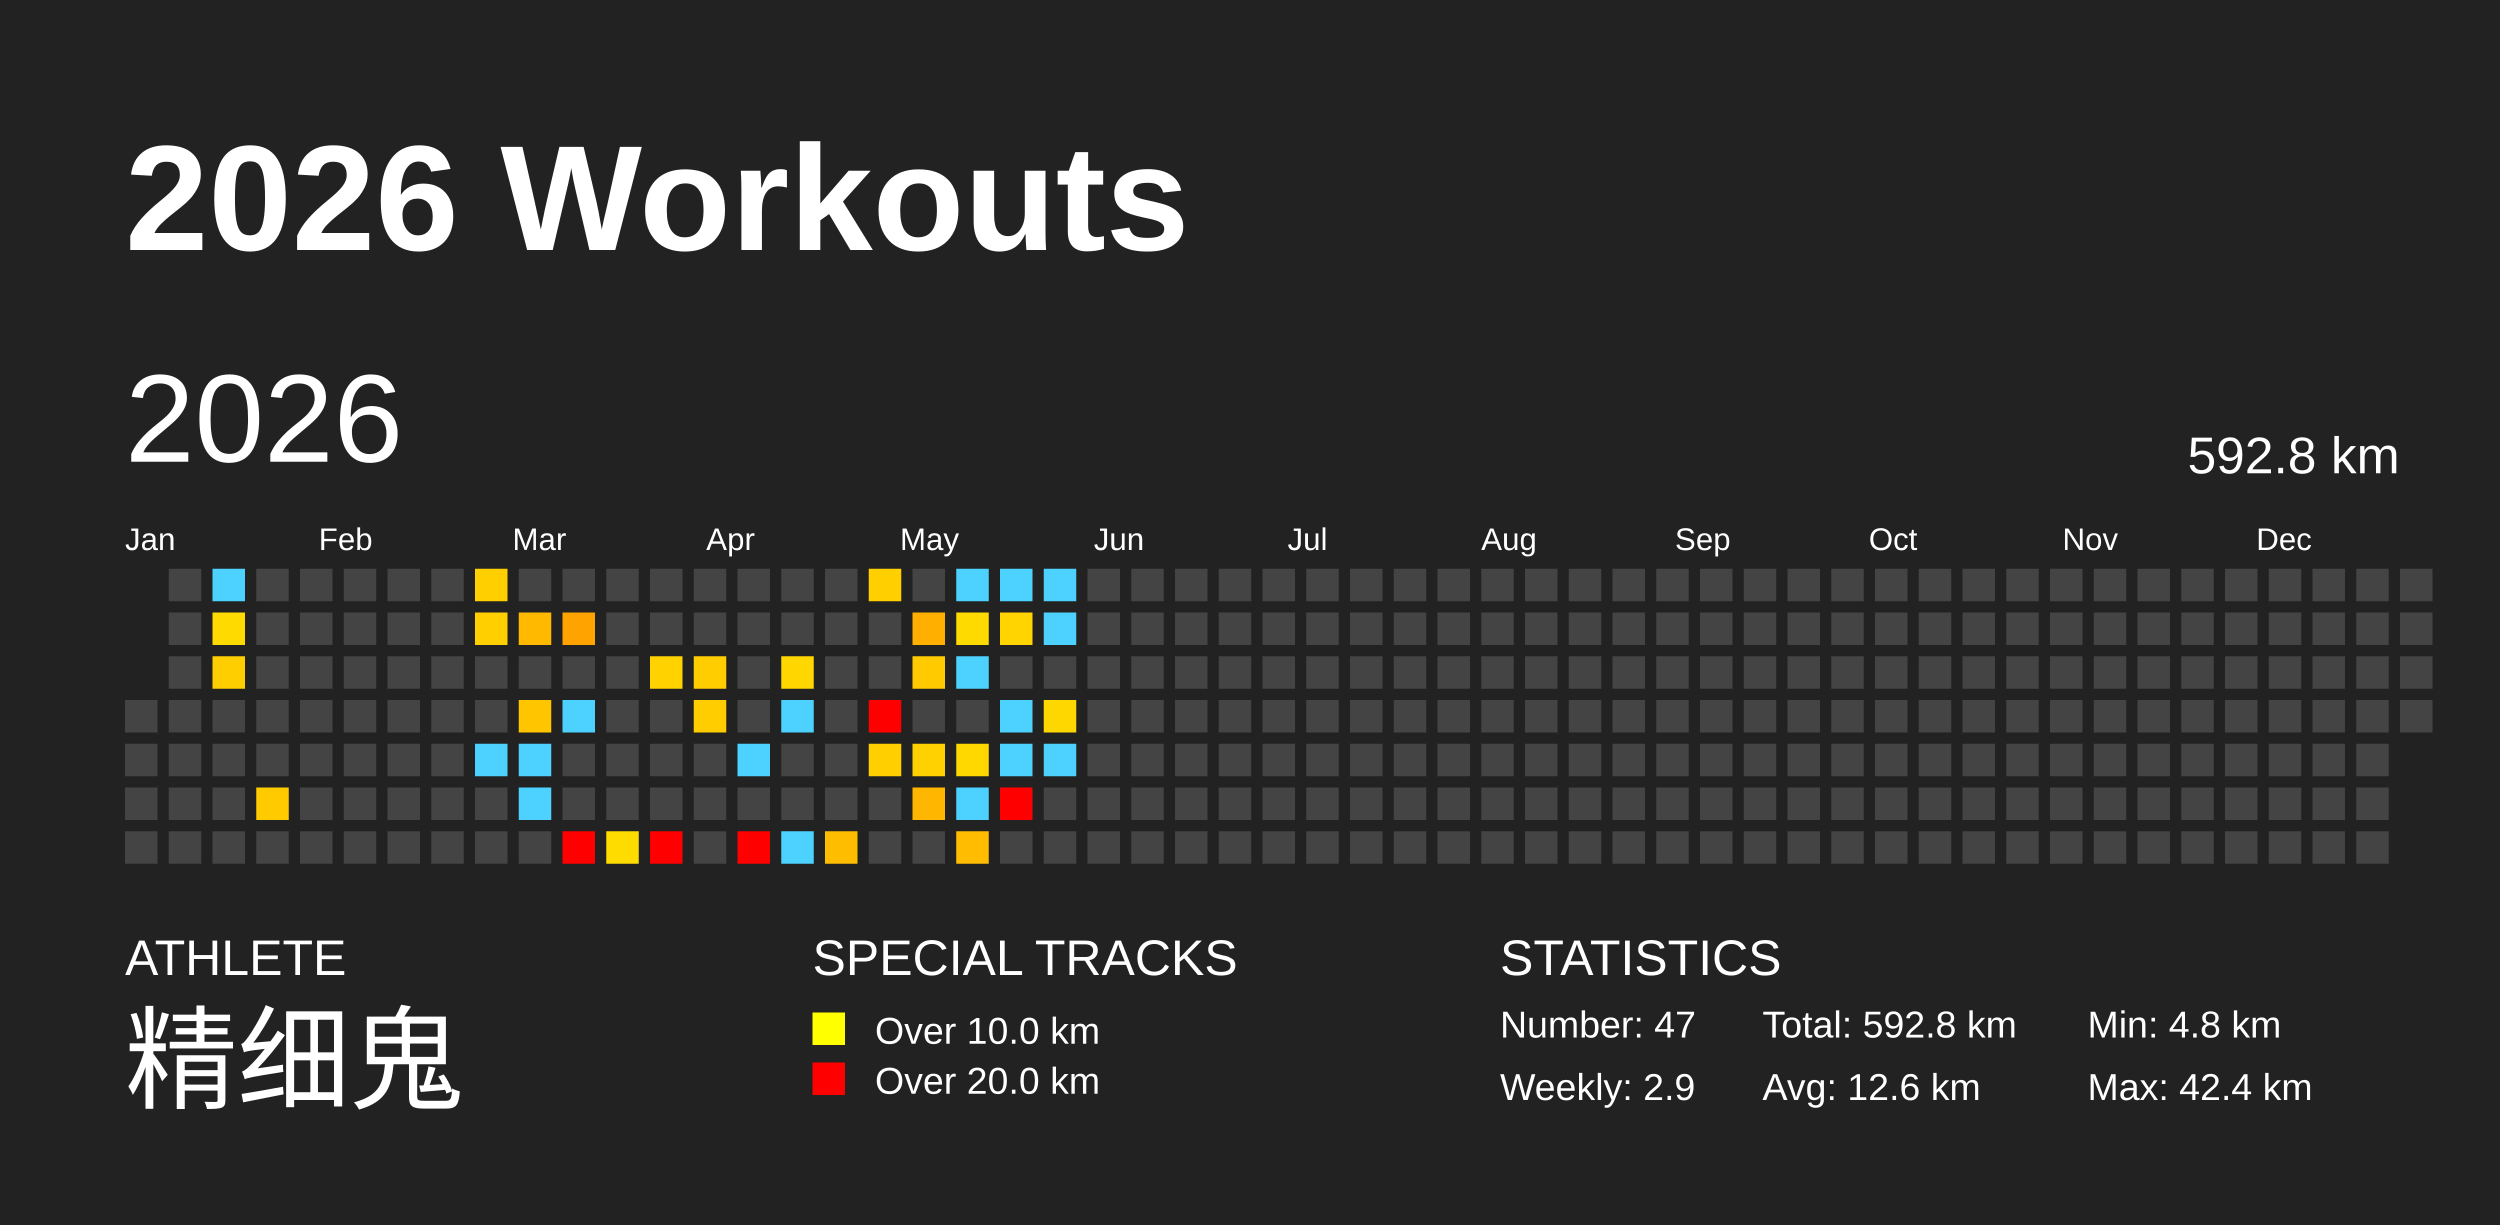
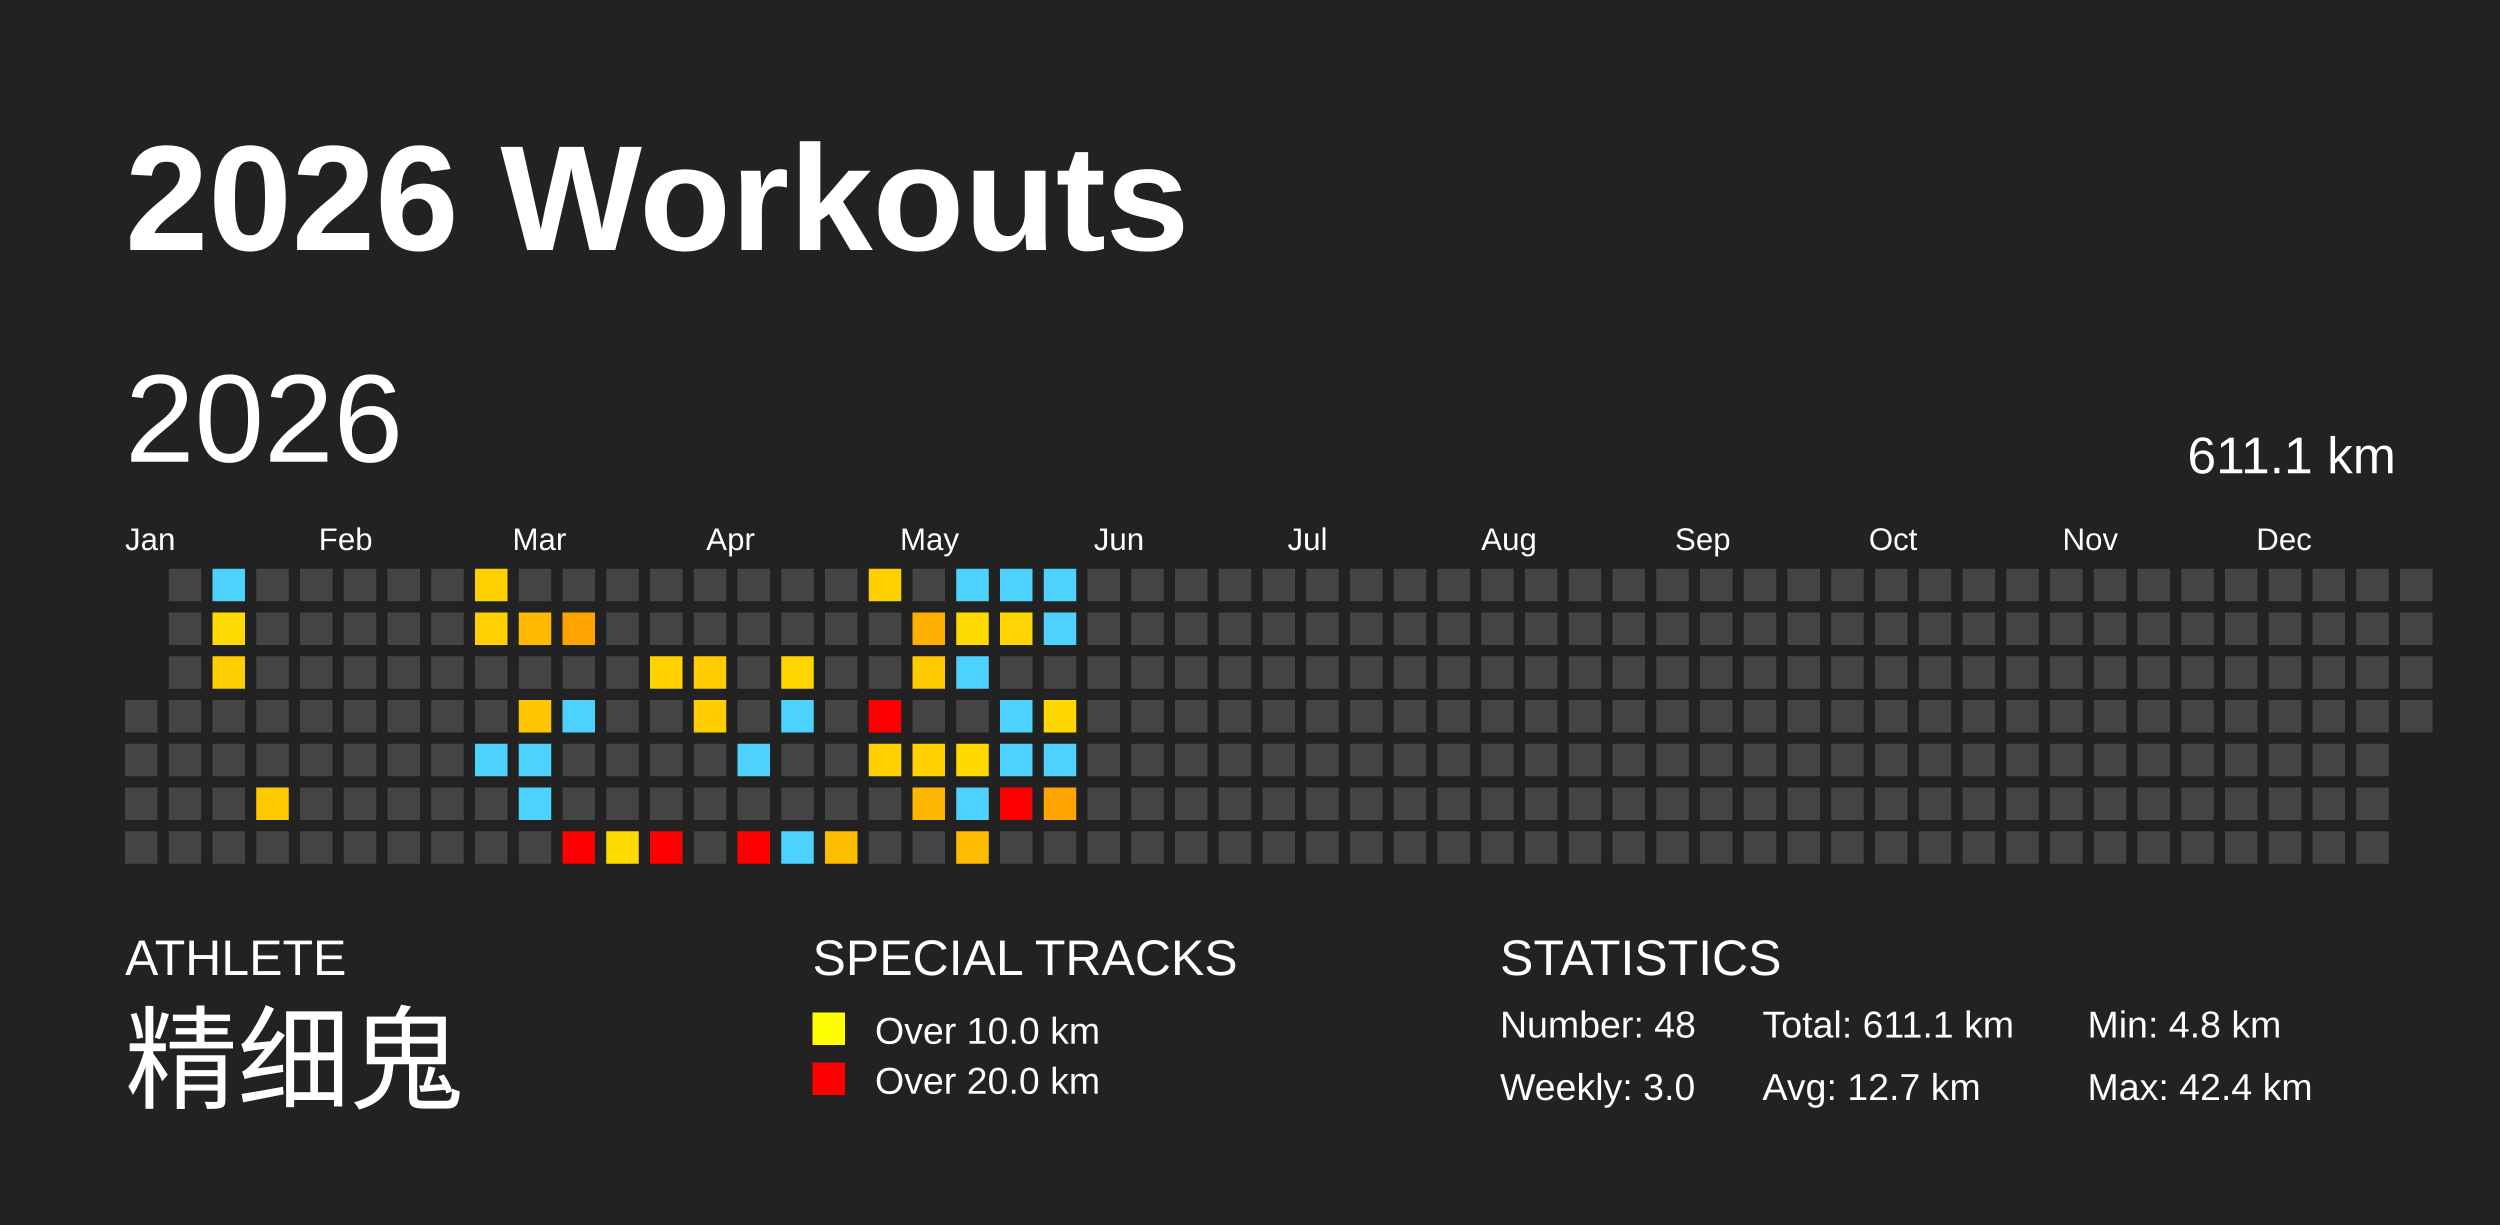
<svg xmlns="http://www.w3.org/2000/svg" baseProfile="full" height="98mm" version="1.1" viewBox="0,0,200,98" width="200mm">
  <defs />
  <rect fill="#222222" height="98" width="200" x="0" y="0" />
  <text fill="#FFFFFF" style="font-size:12px; font-family:Arial; font-weight:bold;" x="10" y="20">2026 Workouts</text>
  <text fill="#FFFFFF" style="font-size:4px; font-family:Arial" x="10" y="78">ATHLETE</text>
  <text fill="#FFFFFF" style="font-size:9px; font-family:Arial" x="10" y="88">精细鬼</text>
  <text fill="#FFFFFF" style="font-size:4px; font-family:Arial" x="65" y="78">SPECIAL TRACKS</text>
  <rect fill="yellow" height="2.6" width="2.6" x="65" y="81" />
  <text fill="#FFFFFF" style="font-size:3px; font-family:Arial" x="70" y="83.5">Over 10.0 km</text>
  <rect fill="red" height="2.6" width="2.6" x="65" y="85" />
  <text fill="#FFFFFF" style="font-size:3px; font-family:Arial" x="70" y="87.5">Over 20.0 km</text>
  <text fill="#FFFFFF" style="font-size:4px; font-family:Arial" x="120" y="78">STATISTICS</text>
-   <text fill="#FFFFFF" style="font-size:3px; font-family:Arial" x="120" y="83">Number: 47</text>
-   <text fill="#FFFFFF" style="font-size:3px; font-family:Arial" x="120" y="88">Weekly: 2.9</text>
-   <text fill="#FFFFFF" style="font-size:3px; font-family:Arial" x="141" y="83">Total: 592.8 km</text>
-   <text fill="#FFFFFF" style="font-size:3px; font-family:Arial" x="141" y="88">Avg: 12.6 km</text>
+   <text fill="#FFFFFF" style="font-size:3px; font-family:Arial" x="120" y="83">Number: 48</text>
+   <text fill="#FFFFFF" style="font-size:3px; font-family:Arial" x="120" y="88">Weekly: 3.0</text>
+   <text fill="#FFFFFF" style="font-size:3px; font-family:Arial" x="141" y="83">Total: 611.1 km</text>
+   <text fill="#FFFFFF" style="font-size:3px; font-family:Arial" x="141" y="88">Avg: 12.7 km</text>
  <text fill="#FFFFFF" style="font-size:3px; font-family:Arial" x="167" y="83">Min: 4.8 km</text>
  <text fill="#FFFFFF" style="font-size:3px; font-family:Arial" x="167" y="88">Max: 42.4 km</text>
  <text dominant-baseline="hanging" fill="#FFFFFF" style="font-size:10.0px; font-family:Arial;" x="10" y="30">2026</text>
-   <text dominant-baseline="hanging" fill="#FFFFFF" style="font-size:4.125px; font-family:Arial;" x="175" y="35">592.8 km</text>
+   <text dominant-baseline="hanging" fill="#FFFFFF" style="font-size:4.125px; font-family:Arial;" x="175" y="35">611.1 km</text>
  <text fill="#FFFFFF" style="font-size:2.5px; font-family:Arial" x="10.0" y="44">Jan</text>
  <text fill="#FFFFFF" style="font-size:2.5px; font-family:Arial" x="25.5" y="44">Feb</text>
  <text fill="#FFFFFF" style="font-size:2.5px; font-family:Arial" x="41.0" y="44">Mar</text>
  <text fill="#FFFFFF" style="font-size:2.5px; font-family:Arial" x="56.5" y="44">Apr</text>
  <text fill="#FFFFFF" style="font-size:2.5px; font-family:Arial" x="72.0" y="44">May</text>
  <text fill="#FFFFFF" style="font-size:2.5px; font-family:Arial" x="87.5" y="44">Jun</text>
  <text fill="#FFFFFF" style="font-size:2.5px; font-family:Arial" x="103.0" y="44">Jul</text>
  <text fill="#FFFFFF" style="font-size:2.5px; font-family:Arial" x="118.5" y="44">Aug</text>
  <text fill="#FFFFFF" style="font-size:2.5px; font-family:Arial" x="134.0" y="44">Sep</text>
  <text fill="#FFFFFF" style="font-size:2.5px; font-family:Arial" x="149.5" y="44">Oct</text>
  <text fill="#FFFFFF" style="font-size:2.5px; font-family:Arial" x="165.0" y="44">Nov</text>
  <text fill="#FFFFFF" style="font-size:2.5px; font-family:Arial" x="180.5" y="44">Dec</text>
  <rect fill="#444444" height="2.6" width="2.6" x="10.0" y="56.0" />
  <rect fill="#444444" height="2.6" width="2.6" x="10.0" y="59.5" />
  <rect fill="#444444" height="2.6" width="2.6" x="10.0" y="63.0" />
  <rect fill="#444444" height="2.6" width="2.6" x="10.0" y="66.5" />
  <rect fill="#444444" height="2.6" width="2.6" x="13.5" y="45.5" />
  <rect fill="#444444" height="2.6" width="2.6" x="13.5" y="49.0" />
  <rect fill="#444444" height="2.6" width="2.6" x="13.5" y="52.5" />
  <rect fill="#444444" height="2.6" width="2.6" x="13.5" y="56.0" />
  <rect fill="#444444" height="2.6" width="2.6" x="13.5" y="59.5" />
  <rect fill="#444444" height="2.6" width="2.6" x="13.5" y="63.0" />
  <rect fill="#444444" height="2.6" width="2.6" x="13.5" y="66.5" />
  <rect fill="#4dd2ff" height="2.6" width="2.6" x="17.0" y="45.5" />
  <rect fill="#ffda00" height="2.6" width="2.6" x="17.0" y="49.0" />
  <rect fill="#ffce00" height="2.6" width="2.6" x="17.0" y="52.5" />
  <rect fill="#444444" height="2.6" width="2.6" x="17.0" y="56.0" />
  <rect fill="#444444" height="2.6" width="2.6" x="17.0" y="59.5" />
  <rect fill="#444444" height="2.6" width="2.6" x="17.0" y="63.0" />
  <rect fill="#444444" height="2.6" width="2.6" x="17.0" y="66.5" />
  <rect fill="#444444" height="2.6" width="2.6" x="20.5" y="45.5" />
  <rect fill="#444444" height="2.6" width="2.6" x="20.5" y="49.0" />
  <rect fill="#444444" height="2.6" width="2.6" x="20.5" y="52.5" />
  <rect fill="#444444" height="2.6" width="2.6" x="20.5" y="56.0" />
  <rect fill="#444444" height="2.6" width="2.6" x="20.5" y="59.5" />
  <rect fill="#ffcb00" height="2.6" width="2.6" x="20.5" y="63.0" />
  <rect fill="#444444" height="2.6" width="2.6" x="20.5" y="66.5" />
  <rect fill="#444444" height="2.6" width="2.6" x="24.0" y="45.5" />
  <rect fill="#444444" height="2.6" width="2.6" x="24.0" y="49.0" />
  <rect fill="#444444" height="2.6" width="2.6" x="24.0" y="52.5" />
  <rect fill="#444444" height="2.6" width="2.6" x="24.0" y="56.0" />
  <rect fill="#444444" height="2.6" width="2.6" x="24.0" y="59.5" />
  <rect fill="#444444" height="2.6" width="2.6" x="24.0" y="63.0" />
  <rect fill="#444444" height="2.6" width="2.6" x="24.0" y="66.5" />
  <rect fill="#444444" height="2.6" width="2.6" x="27.5" y="45.5" />
  <rect fill="#444444" height="2.6" width="2.6" x="27.5" y="49.0" />
  <rect fill="#444444" height="2.6" width="2.6" x="27.5" y="52.5" />
  <rect fill="#444444" height="2.6" width="2.6" x="27.5" y="56.0" />
  <rect fill="#444444" height="2.6" width="2.6" x="27.5" y="59.5" />
  <rect fill="#444444" height="2.6" width="2.6" x="27.5" y="63.0" />
  <rect fill="#444444" height="2.6" width="2.6" x="27.5" y="66.5" />
  <rect fill="#444444" height="2.6" width="2.6" x="31.0" y="45.5" />
  <rect fill="#444444" height="2.6" width="2.6" x="31.0" y="49.0" />
  <rect fill="#444444" height="2.6" width="2.6" x="31.0" y="52.5" />
  <rect fill="#444444" height="2.6" width="2.6" x="31.0" y="56.0" />
  <rect fill="#444444" height="2.6" width="2.6" x="31.0" y="59.5" />
  <rect fill="#444444" height="2.6" width="2.6" x="31.0" y="63.0" />
  <rect fill="#444444" height="2.6" width="2.6" x="31.0" y="66.5" />
  <rect fill="#444444" height="2.6" width="2.6" x="34.5" y="45.5" />
  <rect fill="#444444" height="2.6" width="2.6" x="34.5" y="49.0" />
  <rect fill="#444444" height="2.6" width="2.6" x="34.5" y="52.5" />
  <rect fill="#444444" height="2.6" width="2.6" x="34.5" y="56.0" />
  <rect fill="#444444" height="2.6" width="2.6" x="34.5" y="59.5" />
  <rect fill="#444444" height="2.6" width="2.6" x="34.5" y="63.0" />
  <rect fill="#444444" height="2.6" width="2.6" x="34.5" y="66.5" />
  <rect fill="#ffcf00" height="2.6" width="2.6" x="38.0" y="45.5" />
  <rect fill="#ffcf00" height="2.6" width="2.6" x="38.0" y="49.0" />
  <rect fill="#444444" height="2.6" width="2.6" x="38.0" y="52.5" />
  <rect fill="#444444" height="2.6" width="2.6" x="38.0" y="56.0" />
  <rect fill="#4dd2ff" height="2.6" width="2.6" x="38.0" y="59.5" />
  <rect fill="#444444" height="2.6" width="2.6" x="38.0" y="63.0" />
  <rect fill="#444444" height="2.6" width="2.6" x="38.0" y="66.5" />
  <rect fill="#444444" height="2.6" width="2.6" x="41.5" y="45.5" />
  <rect fill="#ffba00" height="2.6" width="2.6" x="41.5" y="49.0" />
  <rect fill="#444444" height="2.6" width="2.6" x="41.5" y="52.5" />
  <rect fill="#ffc600" height="2.6" width="2.6" x="41.5" y="56.0" />
  <rect fill="#4dd2ff" height="2.6" width="2.6" x="41.5" y="59.5" />
  <rect fill="#4dd2ff" height="2.6" width="2.6" x="41.5" y="63.0" />
  <rect fill="#444444" height="2.6" width="2.6" x="41.5" y="66.5" />
  <rect fill="#444444" height="2.6" width="2.6" x="45.0" y="45.5" />
  <rect fill="#ffa300" height="2.6" width="2.6" x="45.0" y="49.0" />
  <rect fill="#444444" height="2.6" width="2.6" x="45.0" y="52.5" />
  <rect fill="#4dd2ff" height="2.6" width="2.6" x="45.0" y="56.0" />
  <rect fill="#444444" height="2.6" width="2.6" x="45.0" y="59.5" />
  <rect fill="#444444" height="2.6" width="2.6" x="45.0" y="63.0" />
  <rect fill="red" height="2.6" width="2.6" x="45.0" y="66.5" />
  <rect fill="#444444" height="2.6" width="2.6" x="48.5" y="45.5" />
  <rect fill="#444444" height="2.6" width="2.6" x="48.5" y="49.0" />
  <rect fill="#444444" height="2.6" width="2.6" x="48.5" y="52.5" />
  <rect fill="#444444" height="2.6" width="2.6" x="48.5" y="56.0" />
  <rect fill="#444444" height="2.6" width="2.6" x="48.5" y="59.5" />
  <rect fill="#444444" height="2.6" width="2.6" x="48.5" y="63.0" />
  <rect fill="#ffdc00" height="2.6" width="2.6" x="48.5" y="66.5" />
  <rect fill="#444444" height="2.6" width="2.6" x="52.0" y="45.5" />
  <rect fill="#444444" height="2.6" width="2.6" x="52.0" y="49.0" />
  <rect fill="#ffd200" height="2.6" width="2.6" x="52.0" y="52.5" />
  <rect fill="#444444" height="2.6" width="2.6" x="52.0" y="56.0" />
  <rect fill="#444444" height="2.6" width="2.6" x="52.0" y="59.5" />
  <rect fill="#444444" height="2.6" width="2.6" x="52.0" y="63.0" />
  <rect fill="red" height="2.6" width="2.6" x="52.0" y="66.5" />
  <rect fill="#444444" height="2.6" width="2.6" x="55.5" y="45.5" />
  <rect fill="#444444" height="2.6" width="2.6" x="55.5" y="49.0" />
  <rect fill="#ffcd00" height="2.6" width="2.6" x="55.5" y="52.5" />
  <rect fill="#ffcd00" height="2.6" width="2.6" x="55.5" y="56.0" />
  <rect fill="#444444" height="2.6" width="2.6" x="55.5" y="59.5" />
  <rect fill="#444444" height="2.6" width="2.6" x="55.5" y="63.0" />
  <rect fill="#444444" height="2.6" width="2.6" x="55.5" y="66.5" />
  <rect fill="#444444" height="2.6" width="2.6" x="59.0" y="45.5" />
  <rect fill="#444444" height="2.6" width="2.6" x="59.0" y="49.0" />
  <rect fill="#444444" height="2.6" width="2.6" x="59.0" y="52.5" />
  <rect fill="#444444" height="2.6" width="2.6" x="59.0" y="56.0" />
  <rect fill="#4dd2ff" height="2.6" width="2.6" x="59.0" y="59.5" />
  <rect fill="#444444" height="2.6" width="2.6" x="59.0" y="63.0" />
  <rect fill="red" height="2.6" width="2.6" x="59.0" y="66.5" />
  <rect fill="#444444" height="2.6" width="2.6" x="62.5" y="45.5" />
  <rect fill="#444444" height="2.6" width="2.6" x="62.5" y="49.0" />
  <rect fill="#ffd600" height="2.6" width="2.6" x="62.5" y="52.5" />
  <rect fill="#4dd2ff" height="2.6" width="2.6" x="62.5" y="56.0" />
  <rect fill="#444444" height="2.6" width="2.6" x="62.5" y="59.5" />
  <rect fill="#444444" height="2.6" width="2.6" x="62.5" y="63.0" />
  <rect fill="#4dd2ff" height="2.6" width="2.6" x="62.5" y="66.5" />
  <rect fill="#444444" height="2.6" width="2.6" x="66.0" y="45.5" />
  <rect fill="#444444" height="2.6" width="2.6" x="66.0" y="49.0" />
  <rect fill="#444444" height="2.6" width="2.6" x="66.0" y="52.5" />
  <rect fill="#444444" height="2.6" width="2.6" x="66.0" y="56.0" />
  <rect fill="#444444" height="2.6" width="2.6" x="66.0" y="59.5" />
  <rect fill="#444444" height="2.6" width="2.6" x="66.0" y="63.0" />
  <rect fill="#ffbd00" height="2.6" width="2.6" x="66.0" y="66.5" />
  <rect fill="#ffcf00" height="2.6" width="2.6" x="69.5" y="45.5" />
  <rect fill="#444444" height="2.6" width="2.6" x="69.5" y="49.0" />
  <rect fill="#444444" height="2.6" width="2.6" x="69.5" y="52.5" />
  <rect fill="red" height="2.6" width="2.6" x="69.5" y="56.0" />
  <rect fill="#ffcf00" height="2.6" width="2.6" x="69.5" y="59.5" />
  <rect fill="#444444" height="2.6" width="2.6" x="69.5" y="63.0" />
  <rect fill="#444444" height="2.6" width="2.6" x="69.5" y="66.5" />
  <rect fill="#444444" height="2.6" width="2.6" x="73.0" y="45.5" />
  <rect fill="#ffaf00" height="2.6" width="2.6" x="73.0" y="49.0" />
  <rect fill="#ffca00" height="2.6" width="2.6" x="73.0" y="52.5" />
  <rect fill="#444444" height="2.6" width="2.6" x="73.0" y="56.0" />
  <rect fill="#ffd100" height="2.6" width="2.6" x="73.0" y="59.5" />
  <rect fill="#ffb600" height="2.6" width="2.6" x="73.0" y="63.0" />
  <rect fill="#444444" height="2.6" width="2.6" x="73.0" y="66.5" />
  <rect fill="#4dd2ff" height="2.6" width="2.6" x="76.5" y="45.5" />
  <rect fill="#ffda00" height="2.6" width="2.6" x="76.5" y="49.0" />
  <rect fill="#4dd2ff" height="2.6" width="2.6" x="76.5" y="52.5" />
  <rect fill="#444444" height="2.6" width="2.6" x="76.5" y="56.0" />
  <rect fill="#ffd800" height="2.6" width="2.6" x="76.5" y="59.5" />
  <rect fill="#4dd2ff" height="2.6" width="2.6" x="76.5" y="63.0" />
  <rect fill="#ffbc00" height="2.6" width="2.6" x="76.5" y="66.5" />
  <rect fill="#4dd2ff" height="2.6" width="2.6" x="80.0" y="45.5" />
  <rect fill="#ffd400" height="2.6" width="2.6" x="80.0" y="49.0" />
  <rect fill="#444444" height="2.6" width="2.6" x="80.0" y="52.5" />
  <rect fill="#4dd2ff" height="2.6" width="2.6" x="80.0" y="56.0" />
  <rect fill="#4dd2ff" height="2.6" width="2.6" x="80.0" y="59.5" />
  <rect fill="red" height="2.6" width="2.6" x="80.0" y="63.0" />
  <rect fill="#444444" height="2.6" width="2.6" x="80.0" y="66.5" />
  <rect fill="#4dd2ff" height="2.6" width="2.6" x="83.5" y="45.5" />
  <rect fill="#4dd2ff" height="2.6" width="2.6" x="83.5" y="49.0" />
  <rect fill="#444444" height="2.6" width="2.6" x="83.5" y="52.5" />
  <rect fill="#ffd700" height="2.6" width="2.6" x="83.5" y="56.0" />
  <rect fill="#4dd2ff" height="2.6" width="2.6" x="83.5" y="59.5" />
-   <rect fill="#444444" height="2.6" width="2.6" x="83.5" y="63.0" />
+   <rect fill="#ffa400" height="2.6" width="2.6" x="83.5" y="63.0" />
  <rect fill="#444444" height="2.6" width="2.6" x="83.5" y="66.5" />
  <rect fill="#444444" height="2.6" width="2.6" x="87.0" y="45.5" />
  <rect fill="#444444" height="2.6" width="2.6" x="87.0" y="49.0" />
  <rect fill="#444444" height="2.6" width="2.6" x="87.0" y="52.5" />
  <rect fill="#444444" height="2.6" width="2.6" x="87.0" y="56.0" />
  <rect fill="#444444" height="2.6" width="2.6" x="87.0" y="59.5" />
  <rect fill="#444444" height="2.6" width="2.6" x="87.0" y="63.0" />
  <rect fill="#444444" height="2.6" width="2.6" x="87.0" y="66.5" />
  <rect fill="#444444" height="2.6" width="2.6" x="90.5" y="45.5" />
  <rect fill="#444444" height="2.6" width="2.6" x="90.5" y="49.0" />
  <rect fill="#444444" height="2.6" width="2.6" x="90.5" y="52.5" />
  <rect fill="#444444" height="2.6" width="2.6" x="90.5" y="56.0" />
  <rect fill="#444444" height="2.6" width="2.6" x="90.5" y="59.5" />
  <rect fill="#444444" height="2.6" width="2.6" x="90.5" y="63.0" />
  <rect fill="#444444" height="2.6" width="2.6" x="90.5" y="66.5" />
  <rect fill="#444444" height="2.6" width="2.6" x="94.0" y="45.5" />
  <rect fill="#444444" height="2.6" width="2.6" x="94.0" y="49.0" />
  <rect fill="#444444" height="2.6" width="2.6" x="94.0" y="52.5" />
  <rect fill="#444444" height="2.6" width="2.6" x="94.0" y="56.0" />
  <rect fill="#444444" height="2.6" width="2.6" x="94.0" y="59.5" />
  <rect fill="#444444" height="2.6" width="2.6" x="94.0" y="63.0" />
  <rect fill="#444444" height="2.6" width="2.6" x="94.0" y="66.5" />
  <rect fill="#444444" height="2.6" width="2.6" x="97.5" y="45.5" />
  <rect fill="#444444" height="2.6" width="2.6" x="97.5" y="49.0" />
  <rect fill="#444444" height="2.6" width="2.6" x="97.5" y="52.5" />
  <rect fill="#444444" height="2.6" width="2.6" x="97.5" y="56.0" />
  <rect fill="#444444" height="2.6" width="2.6" x="97.5" y="59.5" />
  <rect fill="#444444" height="2.6" width="2.6" x="97.5" y="63.0" />
  <rect fill="#444444" height="2.6" width="2.6" x="97.5" y="66.5" />
  <rect fill="#444444" height="2.6" width="2.6" x="101.0" y="45.5" />
  <rect fill="#444444" height="2.6" width="2.6" x="101.0" y="49.0" />
  <rect fill="#444444" height="2.6" width="2.6" x="101.0" y="52.5" />
  <rect fill="#444444" height="2.6" width="2.6" x="101.0" y="56.0" />
  <rect fill="#444444" height="2.6" width="2.6" x="101.0" y="59.5" />
  <rect fill="#444444" height="2.6" width="2.6" x="101.0" y="63.0" />
  <rect fill="#444444" height="2.6" width="2.6" x="101.0" y="66.5" />
  <rect fill="#444444" height="2.6" width="2.6" x="104.5" y="45.5" />
  <rect fill="#444444" height="2.6" width="2.6" x="104.5" y="49.0" />
  <rect fill="#444444" height="2.6" width="2.6" x="104.5" y="52.5" />
  <rect fill="#444444" height="2.6" width="2.6" x="104.5" y="56.0" />
  <rect fill="#444444" height="2.6" width="2.6" x="104.5" y="59.5" />
  <rect fill="#444444" height="2.6" width="2.6" x="104.5" y="63.0" />
  <rect fill="#444444" height="2.6" width="2.6" x="104.5" y="66.5" />
  <rect fill="#444444" height="2.6" width="2.6" x="108.0" y="45.5" />
  <rect fill="#444444" height="2.6" width="2.6" x="108.0" y="49.0" />
  <rect fill="#444444" height="2.6" width="2.6" x="108.0" y="52.5" />
  <rect fill="#444444" height="2.6" width="2.6" x="108.0" y="56.0" />
  <rect fill="#444444" height="2.6" width="2.6" x="108.0" y="59.5" />
  <rect fill="#444444" height="2.6" width="2.6" x="108.0" y="63.0" />
  <rect fill="#444444" height="2.6" width="2.6" x="108.0" y="66.5" />
  <rect fill="#444444" height="2.6" width="2.6" x="111.5" y="45.5" />
  <rect fill="#444444" height="2.6" width="2.6" x="111.5" y="49.0" />
  <rect fill="#444444" height="2.6" width="2.6" x="111.5" y="52.5" />
  <rect fill="#444444" height="2.6" width="2.6" x="111.5" y="56.0" />
  <rect fill="#444444" height="2.6" width="2.6" x="111.5" y="59.5" />
  <rect fill="#444444" height="2.6" width="2.6" x="111.5" y="63.0" />
  <rect fill="#444444" height="2.6" width="2.6" x="111.5" y="66.5" />
  <rect fill="#444444" height="2.6" width="2.6" x="115.0" y="45.5" />
  <rect fill="#444444" height="2.6" width="2.6" x="115.0" y="49.0" />
  <rect fill="#444444" height="2.6" width="2.6" x="115.0" y="52.5" />
  <rect fill="#444444" height="2.6" width="2.6" x="115.0" y="56.0" />
  <rect fill="#444444" height="2.6" width="2.6" x="115.0" y="59.5" />
  <rect fill="#444444" height="2.6" width="2.6" x="115.0" y="63.0" />
  <rect fill="#444444" height="2.6" width="2.6" x="115.0" y="66.5" />
  <rect fill="#444444" height="2.6" width="2.6" x="118.5" y="45.5" />
  <rect fill="#444444" height="2.6" width="2.6" x="118.5" y="49.0" />
  <rect fill="#444444" height="2.6" width="2.6" x="118.5" y="52.5" />
  <rect fill="#444444" height="2.6" width="2.6" x="118.5" y="56.0" />
  <rect fill="#444444" height="2.6" width="2.6" x="118.5" y="59.5" />
  <rect fill="#444444" height="2.6" width="2.6" x="118.5" y="63.0" />
  <rect fill="#444444" height="2.6" width="2.6" x="118.5" y="66.5" />
  <rect fill="#444444" height="2.6" width="2.6" x="122.0" y="45.5" />
  <rect fill="#444444" height="2.6" width="2.6" x="122.0" y="49.0" />
  <rect fill="#444444" height="2.6" width="2.6" x="122.0" y="52.5" />
  <rect fill="#444444" height="2.6" width="2.6" x="122.0" y="56.0" />
  <rect fill="#444444" height="2.6" width="2.6" x="122.0" y="59.5" />
  <rect fill="#444444" height="2.6" width="2.6" x="122.0" y="63.0" />
  <rect fill="#444444" height="2.6" width="2.6" x="122.0" y="66.5" />
  <rect fill="#444444" height="2.6" width="2.6" x="125.5" y="45.5" />
  <rect fill="#444444" height="2.6" width="2.6" x="125.5" y="49.0" />
  <rect fill="#444444" height="2.6" width="2.6" x="125.5" y="52.5" />
  <rect fill="#444444" height="2.6" width="2.6" x="125.5" y="56.0" />
  <rect fill="#444444" height="2.6" width="2.6" x="125.5" y="59.5" />
  <rect fill="#444444" height="2.6" width="2.6" x="125.5" y="63.0" />
  <rect fill="#444444" height="2.6" width="2.6" x="125.5" y="66.5" />
  <rect fill="#444444" height="2.6" width="2.6" x="129.0" y="45.5" />
  <rect fill="#444444" height="2.6" width="2.6" x="129.0" y="49.0" />
  <rect fill="#444444" height="2.6" width="2.6" x="129.0" y="52.5" />
  <rect fill="#444444" height="2.6" width="2.6" x="129.0" y="56.0" />
  <rect fill="#444444" height="2.6" width="2.6" x="129.0" y="59.5" />
  <rect fill="#444444" height="2.6" width="2.6" x="129.0" y="63.0" />
  <rect fill="#444444" height="2.6" width="2.6" x="129.0" y="66.5" />
  <rect fill="#444444" height="2.6" width="2.6" x="132.5" y="45.5" />
  <rect fill="#444444" height="2.6" width="2.6" x="132.5" y="49.0" />
  <rect fill="#444444" height="2.6" width="2.6" x="132.5" y="52.5" />
  <rect fill="#444444" height="2.6" width="2.6" x="132.5" y="56.0" />
  <rect fill="#444444" height="2.6" width="2.6" x="132.5" y="59.5" />
  <rect fill="#444444" height="2.6" width="2.6" x="132.5" y="63.0" />
  <rect fill="#444444" height="2.6" width="2.6" x="132.5" y="66.5" />
  <rect fill="#444444" height="2.6" width="2.6" x="136.0" y="45.5" />
  <rect fill="#444444" height="2.6" width="2.6" x="136.0" y="49.0" />
  <rect fill="#444444" height="2.6" width="2.6" x="136.0" y="52.5" />
  <rect fill="#444444" height="2.6" width="2.6" x="136.0" y="56.0" />
  <rect fill="#444444" height="2.6" width="2.6" x="136.0" y="59.5" />
  <rect fill="#444444" height="2.6" width="2.6" x="136.0" y="63.0" />
  <rect fill="#444444" height="2.6" width="2.6" x="136.0" y="66.5" />
  <rect fill="#444444" height="2.6" width="2.6" x="139.5" y="45.5" />
  <rect fill="#444444" height="2.6" width="2.6" x="139.5" y="49.0" />
  <rect fill="#444444" height="2.6" width="2.6" x="139.5" y="52.5" />
  <rect fill="#444444" height="2.6" width="2.6" x="139.5" y="56.0" />
  <rect fill="#444444" height="2.6" width="2.6" x="139.5" y="59.5" />
  <rect fill="#444444" height="2.6" width="2.6" x="139.5" y="63.0" />
  <rect fill="#444444" height="2.6" width="2.6" x="139.5" y="66.5" />
  <rect fill="#444444" height="2.6" width="2.6" x="143.0" y="45.5" />
  <rect fill="#444444" height="2.6" width="2.6" x="143.0" y="49.0" />
  <rect fill="#444444" height="2.6" width="2.6" x="143.0" y="52.5" />
  <rect fill="#444444" height="2.6" width="2.6" x="143.0" y="56.0" />
  <rect fill="#444444" height="2.6" width="2.6" x="143.0" y="59.5" />
  <rect fill="#444444" height="2.6" width="2.6" x="143.0" y="63.0" />
  <rect fill="#444444" height="2.6" width="2.6" x="143.0" y="66.5" />
  <rect fill="#444444" height="2.6" width="2.6" x="146.5" y="45.5" />
  <rect fill="#444444" height="2.6" width="2.6" x="146.5" y="49.0" />
  <rect fill="#444444" height="2.6" width="2.6" x="146.5" y="52.5" />
  <rect fill="#444444" height="2.6" width="2.6" x="146.5" y="56.0" />
  <rect fill="#444444" height="2.6" width="2.6" x="146.5" y="59.5" />
  <rect fill="#444444" height="2.6" width="2.6" x="146.5" y="63.0" />
  <rect fill="#444444" height="2.6" width="2.6" x="146.5" y="66.5" />
  <rect fill="#444444" height="2.6" width="2.6" x="150.0" y="45.5" />
  <rect fill="#444444" height="2.6" width="2.6" x="150.0" y="49.0" />
  <rect fill="#444444" height="2.6" width="2.6" x="150.0" y="52.5" />
  <rect fill="#444444" height="2.6" width="2.6" x="150.0" y="56.0" />
  <rect fill="#444444" height="2.6" width="2.6" x="150.0" y="59.5" />
  <rect fill="#444444" height="2.6" width="2.6" x="150.0" y="63.0" />
  <rect fill="#444444" height="2.6" width="2.6" x="150.0" y="66.5" />
  <rect fill="#444444" height="2.6" width="2.6" x="153.5" y="45.5" />
  <rect fill="#444444" height="2.6" width="2.6" x="153.5" y="49.0" />
  <rect fill="#444444" height="2.6" width="2.6" x="153.5" y="52.5" />
  <rect fill="#444444" height="2.6" width="2.6" x="153.5" y="56.0" />
  <rect fill="#444444" height="2.6" width="2.6" x="153.5" y="59.5" />
  <rect fill="#444444" height="2.6" width="2.6" x="153.5" y="63.0" />
  <rect fill="#444444" height="2.6" width="2.6" x="153.5" y="66.5" />
  <rect fill="#444444" height="2.6" width="2.6" x="157.0" y="45.5" />
  <rect fill="#444444" height="2.6" width="2.6" x="157.0" y="49.0" />
  <rect fill="#444444" height="2.6" width="2.6" x="157.0" y="52.5" />
  <rect fill="#444444" height="2.6" width="2.6" x="157.0" y="56.0" />
  <rect fill="#444444" height="2.6" width="2.6" x="157.0" y="59.5" />
  <rect fill="#444444" height="2.6" width="2.6" x="157.0" y="63.0" />
  <rect fill="#444444" height="2.6" width="2.6" x="157.0" y="66.5" />
  <rect fill="#444444" height="2.6" width="2.6" x="160.5" y="45.5" />
  <rect fill="#444444" height="2.6" width="2.6" x="160.5" y="49.0" />
  <rect fill="#444444" height="2.6" width="2.6" x="160.5" y="52.5" />
  <rect fill="#444444" height="2.6" width="2.6" x="160.5" y="56.0" />
  <rect fill="#444444" height="2.6" width="2.6" x="160.5" y="59.5" />
  <rect fill="#444444" height="2.6" width="2.6" x="160.5" y="63.0" />
  <rect fill="#444444" height="2.6" width="2.6" x="160.5" y="66.5" />
  <rect fill="#444444" height="2.6" width="2.6" x="164.0" y="45.5" />
  <rect fill="#444444" height="2.6" width="2.6" x="164.0" y="49.0" />
  <rect fill="#444444" height="2.6" width="2.6" x="164.0" y="52.5" />
  <rect fill="#444444" height="2.6" width="2.6" x="164.0" y="56.0" />
  <rect fill="#444444" height="2.6" width="2.6" x="164.0" y="59.5" />
  <rect fill="#444444" height="2.6" width="2.6" x="164.0" y="63.0" />
  <rect fill="#444444" height="2.6" width="2.6" x="164.0" y="66.5" />
  <rect fill="#444444" height="2.6" width="2.6" x="167.5" y="45.5" />
  <rect fill="#444444" height="2.6" width="2.6" x="167.5" y="49.0" />
  <rect fill="#444444" height="2.6" width="2.6" x="167.5" y="52.5" />
  <rect fill="#444444" height="2.6" width="2.6" x="167.5" y="56.0" />
  <rect fill="#444444" height="2.6" width="2.6" x="167.5" y="59.5" />
  <rect fill="#444444" height="2.6" width="2.6" x="167.5" y="63.0" />
  <rect fill="#444444" height="2.6" width="2.6" x="167.5" y="66.5" />
  <rect fill="#444444" height="2.6" width="2.6" x="171.0" y="45.5" />
  <rect fill="#444444" height="2.6" width="2.6" x="171.0" y="49.0" />
  <rect fill="#444444" height="2.6" width="2.6" x="171.0" y="52.5" />
  <rect fill="#444444" height="2.6" width="2.6" x="171.0" y="56.0" />
  <rect fill="#444444" height="2.6" width="2.6" x="171.0" y="59.5" />
  <rect fill="#444444" height="2.6" width="2.6" x="171.0" y="63.0" />
  <rect fill="#444444" height="2.6" width="2.6" x="171.0" y="66.5" />
  <rect fill="#444444" height="2.6" width="2.6" x="174.5" y="45.5" />
  <rect fill="#444444" height="2.6" width="2.6" x="174.5" y="49.0" />
  <rect fill="#444444" height="2.6" width="2.6" x="174.5" y="52.5" />
  <rect fill="#444444" height="2.6" width="2.6" x="174.5" y="56.0" />
  <rect fill="#444444" height="2.6" width="2.6" x="174.5" y="59.5" />
  <rect fill="#444444" height="2.6" width="2.6" x="174.5" y="63.0" />
  <rect fill="#444444" height="2.6" width="2.6" x="174.5" y="66.5" />
  <rect fill="#444444" height="2.6" width="2.6" x="178.0" y="45.5" />
  <rect fill="#444444" height="2.6" width="2.6" x="178.0" y="49.0" />
  <rect fill="#444444" height="2.6" width="2.6" x="178.0" y="52.5" />
  <rect fill="#444444" height="2.6" width="2.6" x="178.0" y="56.0" />
  <rect fill="#444444" height="2.6" width="2.6" x="178.0" y="59.5" />
  <rect fill="#444444" height="2.6" width="2.6" x="178.0" y="63.0" />
  <rect fill="#444444" height="2.6" width="2.6" x="178.0" y="66.5" />
  <rect fill="#444444" height="2.6" width="2.6" x="181.5" y="45.5" />
  <rect fill="#444444" height="2.6" width="2.6" x="181.5" y="49.0" />
  <rect fill="#444444" height="2.6" width="2.6" x="181.5" y="52.5" />
  <rect fill="#444444" height="2.6" width="2.6" x="181.5" y="56.0" />
  <rect fill="#444444" height="2.6" width="2.6" x="181.5" y="59.5" />
  <rect fill="#444444" height="2.6" width="2.6" x="181.5" y="63.0" />
  <rect fill="#444444" height="2.6" width="2.6" x="181.5" y="66.5" />
  <rect fill="#444444" height="2.6" width="2.6" x="185.0" y="45.5" />
  <rect fill="#444444" height="2.6" width="2.6" x="185.0" y="49.0" />
  <rect fill="#444444" height="2.6" width="2.6" x="185.0" y="52.5" />
  <rect fill="#444444" height="2.6" width="2.6" x="185.0" y="56.0" />
  <rect fill="#444444" height="2.6" width="2.6" x="185.0" y="59.5" />
  <rect fill="#444444" height="2.6" width="2.6" x="185.0" y="63.0" />
  <rect fill="#444444" height="2.6" width="2.6" x="185.0" y="66.5" />
  <rect fill="#444444" height="2.6" width="2.6" x="188.5" y="45.5" />
  <rect fill="#444444" height="2.6" width="2.6" x="188.5" y="49.0" />
  <rect fill="#444444" height="2.6" width="2.6" x="188.5" y="52.5" />
  <rect fill="#444444" height="2.6" width="2.6" x="188.5" y="56.0" />
  <rect fill="#444444" height="2.6" width="2.6" x="188.5" y="59.5" />
  <rect fill="#444444" height="2.6" width="2.6" x="188.5" y="63.0" />
  <rect fill="#444444" height="2.6" width="2.6" x="188.5" y="66.5" />
  <rect fill="#444444" height="2.6" width="2.6" x="192.0" y="45.5" />
  <rect fill="#444444" height="2.6" width="2.6" x="192.0" y="49.0" />
  <rect fill="#444444" height="2.6" width="2.6" x="192.0" y="52.5" />
  <rect fill="#444444" height="2.6" width="2.6" x="192.0" y="56.0" />
</svg>
